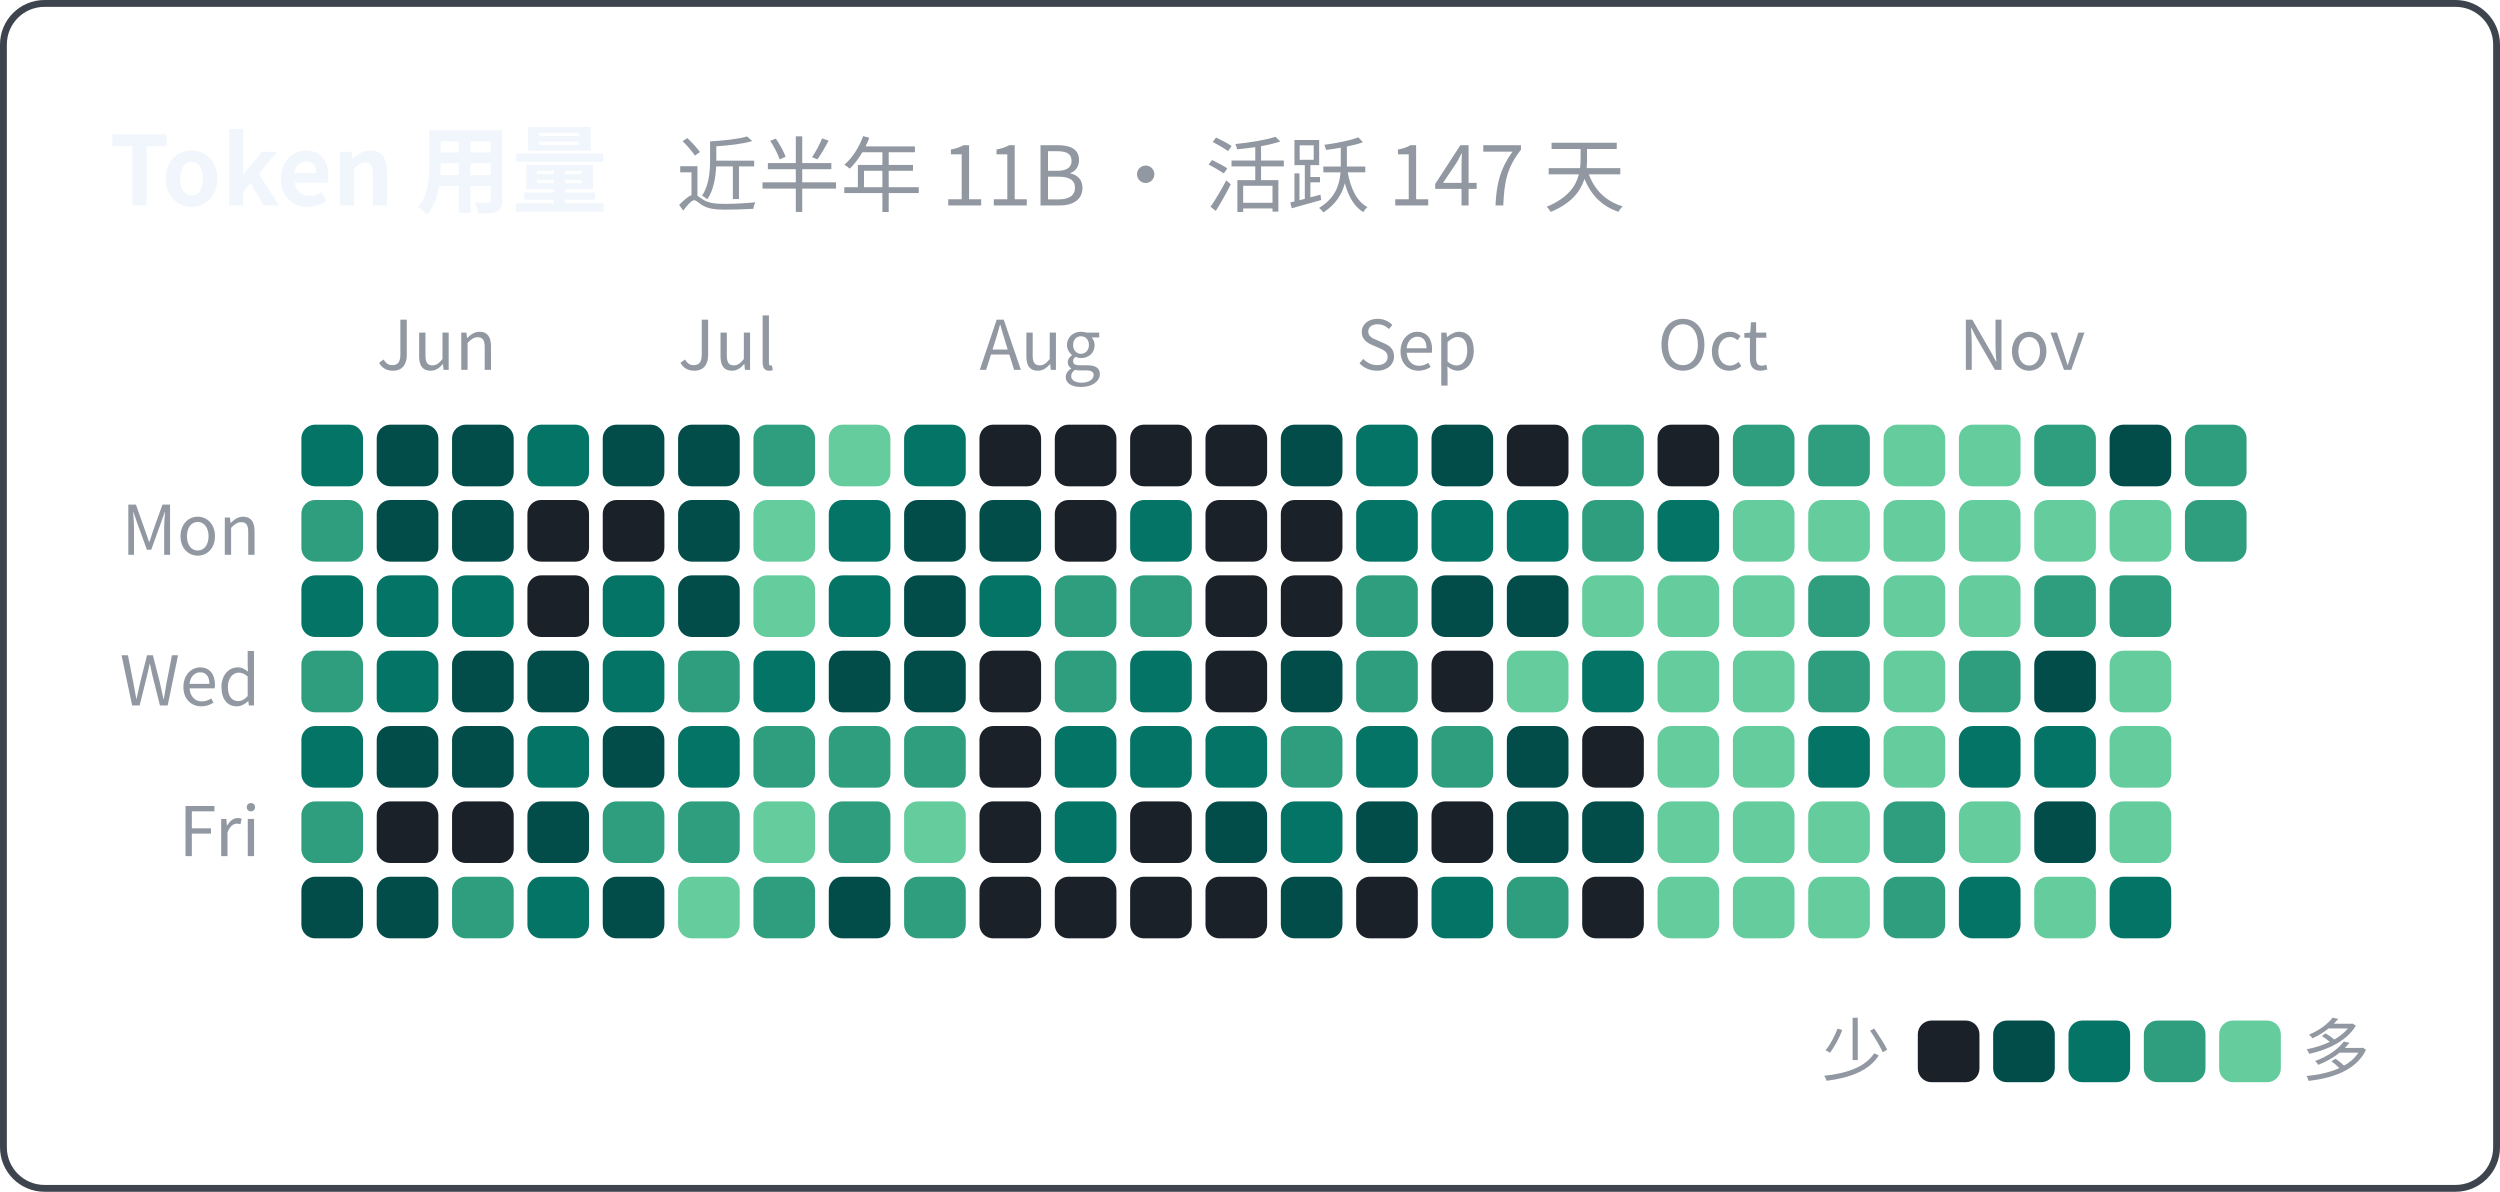
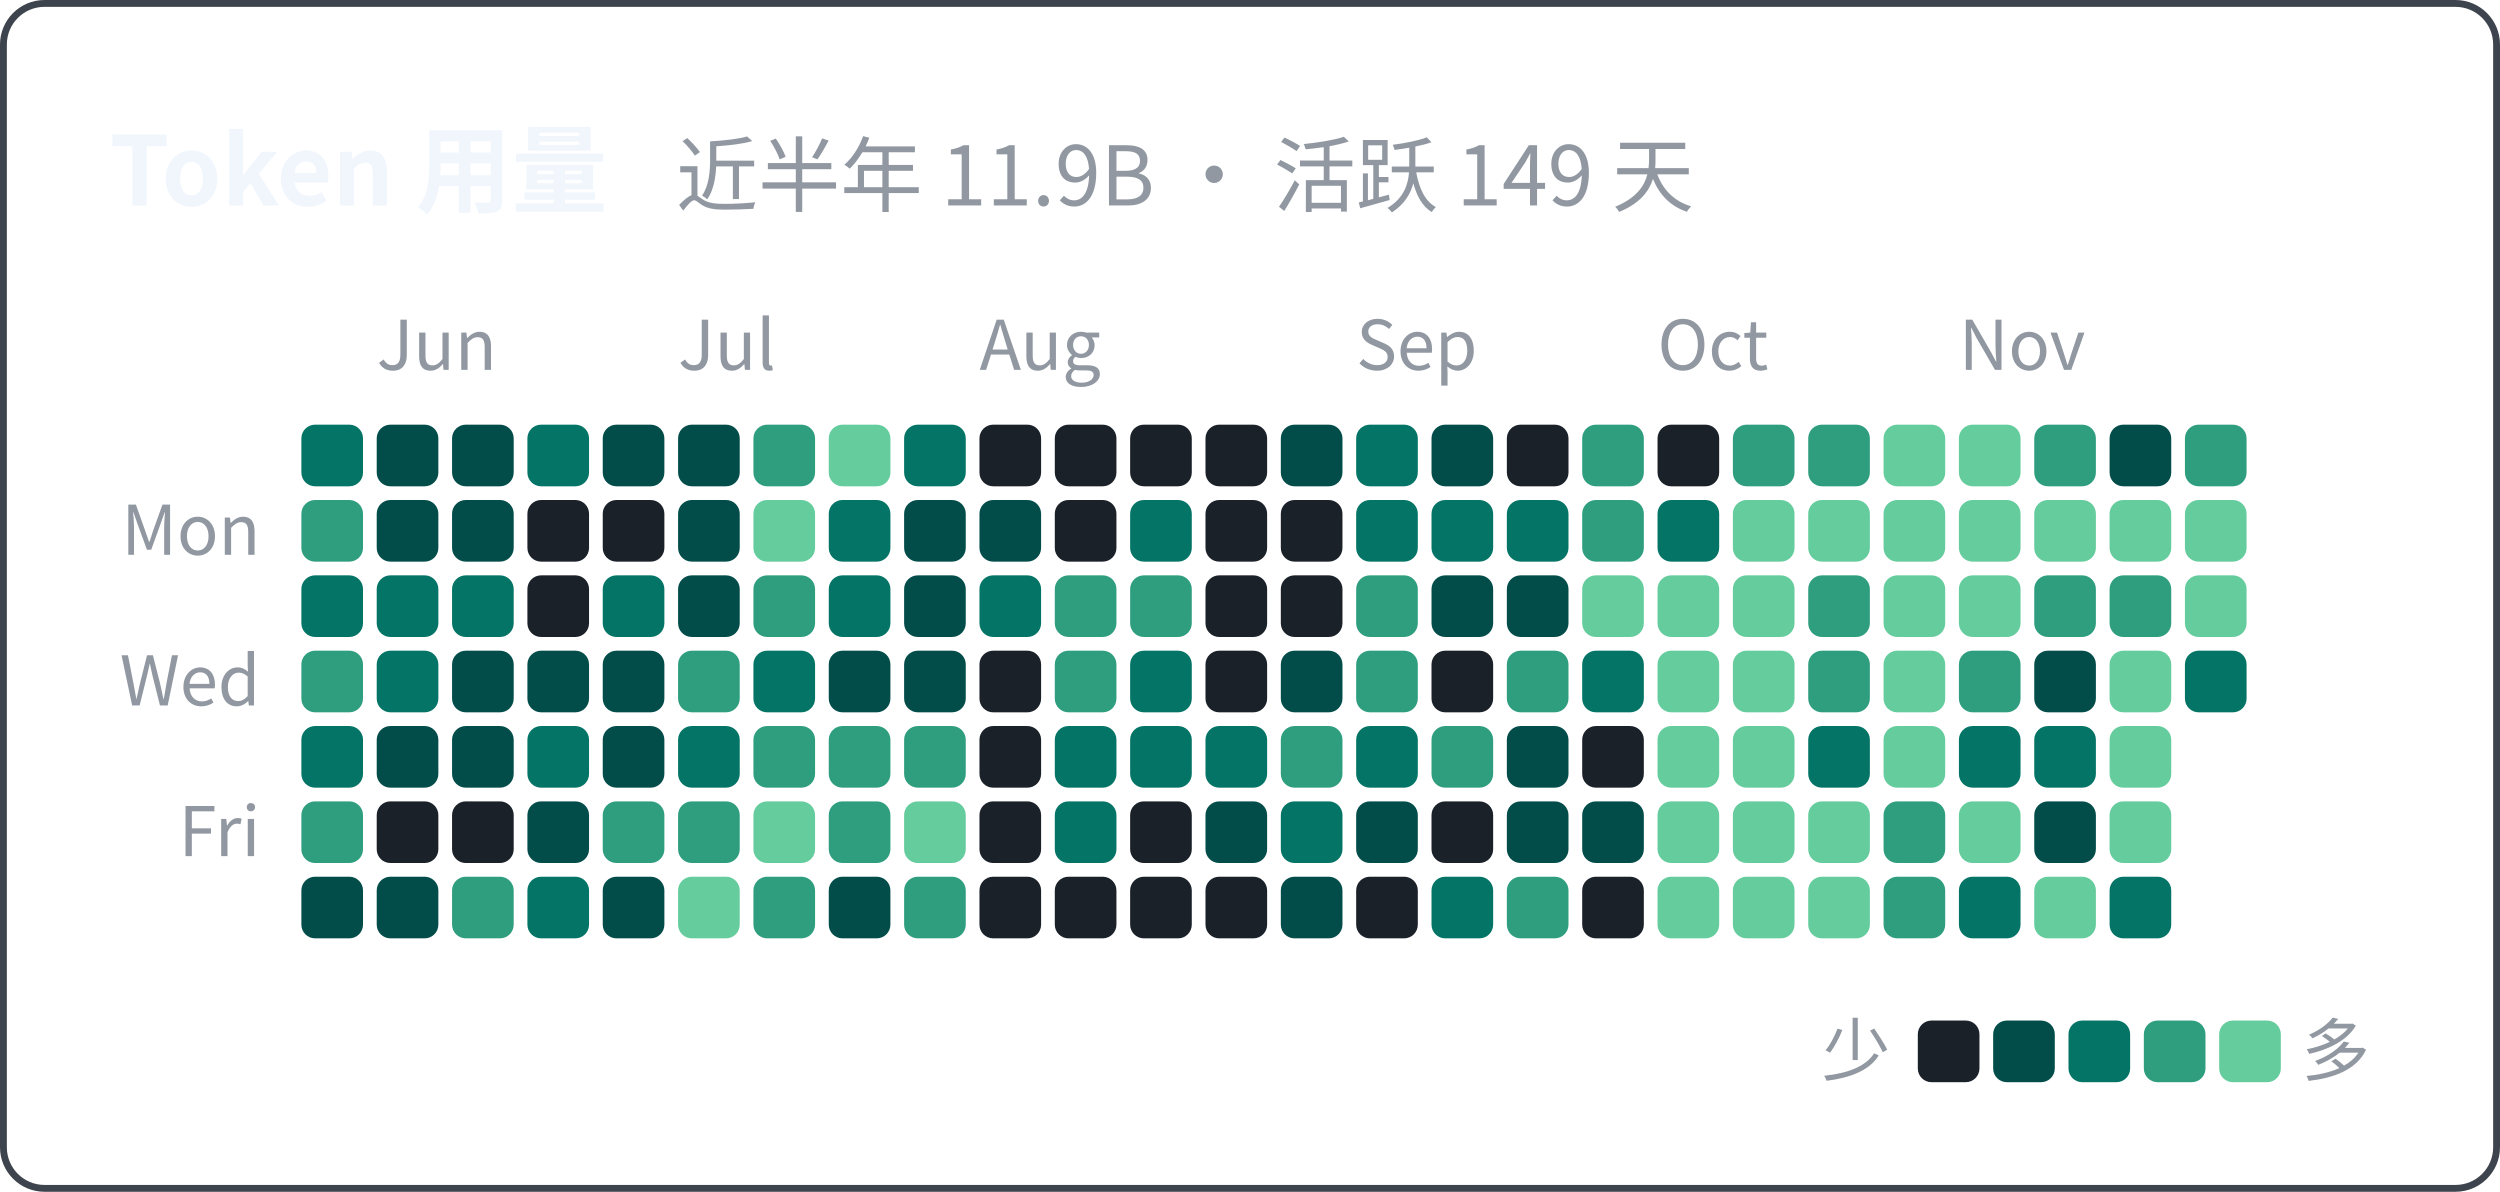
<svg xmlns="http://www.w3.org/2000/svg" width="365" height="174" viewBox="0 0 365 174" font-family="system-ui, -apple-system, 'Segoe UI', 'PingFang SC', 'Microsoft YaHei', 'Noto Sans CJK SC', sans-serif">
  <rect x="0.5" y="0.5" width="364" height="173" rx="6" fill="none" stroke="#3d444d" />
-   <text x="16" y="30" font-size="14" font-weight="600" fill="#f0f6fc">Token 用量<tspan dx="10" font-size="12" font-weight="400" fill="#9198a1">近半年 11B · 活跃 147 天</tspan>
+   <text x="16" y="30" font-size="14" font-weight="600" fill="#f0f6fc">Token 用量<tspan dx="10" font-size="12" font-weight="400" fill="#9198a1">近半年 11.9B · 活跃 149 天</tspan>
  </text>
  <text x="55" y="54" font-size="10" fill="#9198a1">Jun</text>
  <text x="99" y="54" font-size="10" fill="#9198a1">Jul</text>
  <text x="143" y="54" font-size="10" fill="#9198a1">Aug</text>
  <text x="198" y="54" font-size="10" fill="#9198a1">Sep</text>
  <text x="242" y="54" font-size="10" fill="#9198a1">Oct</text>
  <text x="286" y="54" font-size="10" fill="#9198a1">Nov</text>
  <text x="38" y="81" font-size="10" text-anchor="end" fill="#9198a1">Mon</text>
  <text x="38" y="103" font-size="10" text-anchor="end" fill="#9198a1">Wed</text>
  <text x="38" y="125" font-size="10" text-anchor="end" fill="#9198a1">Fri</text>
  <rect x="44" y="62" width="9" height="9" rx="2" fill="#037465" />
  <rect x="44" y="73" width="9" height="9" rx="2" fill="#2f9e7f" />
  <rect x="44" y="84" width="9" height="9" rx="2" fill="#037465" />
  <rect x="44" y="95" width="9" height="9" rx="2" fill="#2f9e7f" />
  <rect x="44" y="106" width="9" height="9" rx="2" fill="#037465" />
  <rect x="44" y="117" width="9" height="9" rx="2" fill="#2f9e7f" />
  <rect x="44" y="128" width="9" height="9" rx="2" fill="#024d4a" />
  <rect x="55" y="62" width="9" height="9" rx="2" fill="#024d4a" />
  <rect x="55" y="73" width="9" height="9" rx="2" fill="#024d4a" />
  <rect x="55" y="84" width="9" height="9" rx="2" fill="#037465" />
  <rect x="55" y="95" width="9" height="9" rx="2" fill="#037465" />
  <rect x="55" y="106" width="9" height="9" rx="2" fill="#024d4a" />
  <rect x="55" y="117" width="9" height="9" rx="2" fill="#1b2129" />
  <rect x="55" y="128" width="9" height="9" rx="2" fill="#024d4a" />
  <rect x="66" y="62" width="9" height="9" rx="2" fill="#024d4a" />
  <rect x="66" y="73" width="9" height="9" rx="2" fill="#024d4a" />
  <rect x="66" y="84" width="9" height="9" rx="2" fill="#037465" />
  <rect x="66" y="95" width="9" height="9" rx="2" fill="#024d4a" />
  <rect x="66" y="106" width="9" height="9" rx="2" fill="#024d4a" />
  <rect x="66" y="117" width="9" height="9" rx="2" fill="#1b2129" />
  <rect x="66" y="128" width="9" height="9" rx="2" fill="#2f9e7f" />
  <rect x="77" y="62" width="9" height="9" rx="2" fill="#037465" />
  <rect x="77" y="73" width="9" height="9" rx="2" fill="#1b2129" />
  <rect x="77" y="84" width="9" height="9" rx="2" fill="#1b2129" />
  <rect x="77" y="95" width="9" height="9" rx="2" fill="#024d4a" />
  <rect x="77" y="106" width="9" height="9" rx="2" fill="#037465" />
  <rect x="77" y="117" width="9" height="9" rx="2" fill="#024d4a" />
  <rect x="77" y="128" width="9" height="9" rx="2" fill="#037465" />
  <rect x="88" y="62" width="9" height="9" rx="2" fill="#024d4a" />
  <rect x="88" y="73" width="9" height="9" rx="2" fill="#1b2129" />
  <rect x="88" y="84" width="9" height="9" rx="2" fill="#037465" />
-   <rect x="88" y="95" width="9" height="9" rx="2" fill="#037465" />
+   <rect x="88" y="95" width="9" height="9" rx="2" fill="#024d4a" />
  <rect x="88" y="106" width="9" height="9" rx="2" fill="#024d4a" />
  <rect x="88" y="117" width="9" height="9" rx="2" fill="#2f9e7f" />
  <rect x="88" y="128" width="9" height="9" rx="2" fill="#024d4a" />
  <rect x="99" y="62" width="9" height="9" rx="2" fill="#024d4a" />
  <rect x="99" y="73" width="9" height="9" rx="2" fill="#024d4a" />
  <rect x="99" y="84" width="9" height="9" rx="2" fill="#024d4a" />
  <rect x="99" y="95" width="9" height="9" rx="2" fill="#2f9e7f" />
  <rect x="99" y="106" width="9" height="9" rx="2" fill="#037465" />
  <rect x="99" y="117" width="9" height="9" rx="2" fill="#2f9e7f" />
  <rect x="99" y="128" width="9" height="9" rx="2" fill="#64cc9d" />
  <rect x="110" y="62" width="9" height="9" rx="2" fill="#2f9e7f" />
  <rect x="110" y="73" width="9" height="9" rx="2" fill="#64cc9d" />
-   <rect x="110" y="84" width="9" height="9" rx="2" fill="#64cc9d" />
+   <rect x="110" y="84" width="9" height="9" rx="2" fill="#2f9e7f" />
  <rect x="110" y="95" width="9" height="9" rx="2" fill="#037465" />
  <rect x="110" y="106" width="9" height="9" rx="2" fill="#2f9e7f" />
  <rect x="110" y="117" width="9" height="9" rx="2" fill="#64cc9d" />
  <rect x="110" y="128" width="9" height="9" rx="2" fill="#2f9e7f" />
  <rect x="121" y="62" width="9" height="9" rx="2" fill="#64cc9d" />
  <rect x="121" y="73" width="9" height="9" rx="2" fill="#037465" />
  <rect x="121" y="84" width="9" height="9" rx="2" fill="#037465" />
  <rect x="121" y="95" width="9" height="9" rx="2" fill="#024d4a" />
  <rect x="121" y="106" width="9" height="9" rx="2" fill="#2f9e7f" />
  <rect x="121" y="117" width="9" height="9" rx="2" fill="#2f9e7f" />
  <rect x="121" y="128" width="9" height="9" rx="2" fill="#024d4a" />
  <rect x="132" y="62" width="9" height="9" rx="2" fill="#037465" />
  <rect x="132" y="73" width="9" height="9" rx="2" fill="#024d4a" />
  <rect x="132" y="84" width="9" height="9" rx="2" fill="#024d4a" />
  <rect x="132" y="95" width="9" height="9" rx="2" fill="#024d4a" />
  <rect x="132" y="106" width="9" height="9" rx="2" fill="#2f9e7f" />
  <rect x="132" y="117" width="9" height="9" rx="2" fill="#64cc9d" />
  <rect x="132" y="128" width="9" height="9" rx="2" fill="#2f9e7f" />
  <rect x="143" y="62" width="9" height="9" rx="2" fill="#1b2129" />
  <rect x="143" y="73" width="9" height="9" rx="2" fill="#024d4a" />
  <rect x="143" y="84" width="9" height="9" rx="2" fill="#037465" />
  <rect x="143" y="95" width="9" height="9" rx="2" fill="#1b2129" />
  <rect x="143" y="106" width="9" height="9" rx="2" fill="#1b2129" />
  <rect x="143" y="117" width="9" height="9" rx="2" fill="#1b2129" />
  <rect x="143" y="128" width="9" height="9" rx="2" fill="#1b2129" />
  <rect x="154" y="62" width="9" height="9" rx="2" fill="#1b2129" />
  <rect x="154" y="73" width="9" height="9" rx="2" fill="#1b2129" />
  <rect x="154" y="84" width="9" height="9" rx="2" fill="#2f9e7f" />
  <rect x="154" y="95" width="9" height="9" rx="2" fill="#2f9e7f" />
  <rect x="154" y="106" width="9" height="9" rx="2" fill="#037465" />
  <rect x="154" y="117" width="9" height="9" rx="2" fill="#037465" />
  <rect x="154" y="128" width="9" height="9" rx="2" fill="#1b2129" />
  <rect x="165" y="62" width="9" height="9" rx="2" fill="#1b2129" />
  <rect x="165" y="73" width="9" height="9" rx="2" fill="#037465" />
  <rect x="165" y="84" width="9" height="9" rx="2" fill="#2f9e7f" />
  <rect x="165" y="95" width="9" height="9" rx="2" fill="#037465" />
  <rect x="165" y="106" width="9" height="9" rx="2" fill="#037465" />
  <rect x="165" y="117" width="9" height="9" rx="2" fill="#1b2129" />
  <rect x="165" y="128" width="9" height="9" rx="2" fill="#1b2129" />
  <rect x="176" y="62" width="9" height="9" rx="2" fill="#1b2129" />
  <rect x="176" y="73" width="9" height="9" rx="2" fill="#1b2129" />
  <rect x="176" y="84" width="9" height="9" rx="2" fill="#1b2129" />
  <rect x="176" y="95" width="9" height="9" rx="2" fill="#1b2129" />
  <rect x="176" y="106" width="9" height="9" rx="2" fill="#037465" />
  <rect x="176" y="117" width="9" height="9" rx="2" fill="#024d4a" />
  <rect x="176" y="128" width="9" height="9" rx="2" fill="#1b2129" />
  <rect x="187" y="62" width="9" height="9" rx="2" fill="#024d4a" />
  <rect x="187" y="73" width="9" height="9" rx="2" fill="#1b2129" />
  <rect x="187" y="84" width="9" height="9" rx="2" fill="#1b2129" />
  <rect x="187" y="95" width="9" height="9" rx="2" fill="#024d4a" />
  <rect x="187" y="106" width="9" height="9" rx="2" fill="#2f9e7f" />
  <rect x="187" y="117" width="9" height="9" rx="2" fill="#037465" />
  <rect x="187" y="128" width="9" height="9" rx="2" fill="#024d4a" />
  <rect x="198" y="62" width="9" height="9" rx="2" fill="#037465" />
  <rect x="198" y="73" width="9" height="9" rx="2" fill="#037465" />
  <rect x="198" y="84" width="9" height="9" rx="2" fill="#2f9e7f" />
  <rect x="198" y="95" width="9" height="9" rx="2" fill="#2f9e7f" />
  <rect x="198" y="106" width="9" height="9" rx="2" fill="#037465" />
  <rect x="198" y="117" width="9" height="9" rx="2" fill="#024d4a" />
  <rect x="198" y="128" width="9" height="9" rx="2" fill="#1b2129" />
  <rect x="209" y="62" width="9" height="9" rx="2" fill="#024d4a" />
  <rect x="209" y="73" width="9" height="9" rx="2" fill="#037465" />
  <rect x="209" y="84" width="9" height="9" rx="2" fill="#024d4a" />
  <rect x="209" y="95" width="9" height="9" rx="2" fill="#1b2129" />
  <rect x="209" y="106" width="9" height="9" rx="2" fill="#2f9e7f" />
  <rect x="209" y="117" width="9" height="9" rx="2" fill="#1b2129" />
  <rect x="209" y="128" width="9" height="9" rx="2" fill="#037465" />
  <rect x="220" y="62" width="9" height="9" rx="2" fill="#1b2129" />
  <rect x="220" y="73" width="9" height="9" rx="2" fill="#037465" />
  <rect x="220" y="84" width="9" height="9" rx="2" fill="#024d4a" />
-   <rect x="220" y="95" width="9" height="9" rx="2" fill="#64cc9d" />
+   <rect x="220" y="95" width="9" height="9" rx="2" fill="#2f9e7f" />
  <rect x="220" y="106" width="9" height="9" rx="2" fill="#024d4a" />
  <rect x="220" y="117" width="9" height="9" rx="2" fill="#024d4a" />
  <rect x="220" y="128" width="9" height="9" rx="2" fill="#2f9e7f" />
  <rect x="231" y="62" width="9" height="9" rx="2" fill="#2f9e7f" />
  <rect x="231" y="73" width="9" height="9" rx="2" fill="#2f9e7f" />
  <rect x="231" y="84" width="9" height="9" rx="2" fill="#64cc9d" />
  <rect x="231" y="95" width="9" height="9" rx="2" fill="#037465" />
  <rect x="231" y="106" width="9" height="9" rx="2" fill="#1b2129" />
  <rect x="231" y="117" width="9" height="9" rx="2" fill="#024d4a" />
  <rect x="231" y="128" width="9" height="9" rx="2" fill="#1b2129" />
  <rect x="242" y="62" width="9" height="9" rx="2" fill="#1b2129" />
  <rect x="242" y="73" width="9" height="9" rx="2" fill="#037465" />
  <rect x="242" y="84" width="9" height="9" rx="2" fill="#64cc9d" />
  <rect x="242" y="95" width="9" height="9" rx="2" fill="#64cc9d" />
  <rect x="242" y="106" width="9" height="9" rx="2" fill="#64cc9d" />
  <rect x="242" y="117" width="9" height="9" rx="2" fill="#64cc9d" />
  <rect x="242" y="128" width="9" height="9" rx="2" fill="#64cc9d" />
  <rect x="253" y="62" width="9" height="9" rx="2" fill="#2f9e7f" />
  <rect x="253" y="73" width="9" height="9" rx="2" fill="#64cc9d" />
  <rect x="253" y="84" width="9" height="9" rx="2" fill="#64cc9d" />
  <rect x="253" y="95" width="9" height="9" rx="2" fill="#64cc9d" />
  <rect x="253" y="106" width="9" height="9" rx="2" fill="#64cc9d" />
  <rect x="253" y="117" width="9" height="9" rx="2" fill="#64cc9d" />
  <rect x="253" y="128" width="9" height="9" rx="2" fill="#64cc9d" />
  <rect x="264" y="62" width="9" height="9" rx="2" fill="#2f9e7f" />
  <rect x="264" y="73" width="9" height="9" rx="2" fill="#64cc9d" />
  <rect x="264" y="84" width="9" height="9" rx="2" fill="#2f9e7f" />
  <rect x="264" y="95" width="9" height="9" rx="2" fill="#2f9e7f" />
  <rect x="264" y="106" width="9" height="9" rx="2" fill="#037465" />
  <rect x="264" y="117" width="9" height="9" rx="2" fill="#64cc9d" />
  <rect x="264" y="128" width="9" height="9" rx="2" fill="#64cc9d" />
  <rect x="275" y="62" width="9" height="9" rx="2" fill="#64cc9d" />
  <rect x="275" y="73" width="9" height="9" rx="2" fill="#64cc9d" />
  <rect x="275" y="84" width="9" height="9" rx="2" fill="#64cc9d" />
  <rect x="275" y="95" width="9" height="9" rx="2" fill="#64cc9d" />
  <rect x="275" y="106" width="9" height="9" rx="2" fill="#64cc9d" />
  <rect x="275" y="117" width="9" height="9" rx="2" fill="#2f9e7f" />
  <rect x="275" y="128" width="9" height="9" rx="2" fill="#2f9e7f" />
  <rect x="286" y="62" width="9" height="9" rx="2" fill="#64cc9d" />
  <rect x="286" y="73" width="9" height="9" rx="2" fill="#64cc9d" />
  <rect x="286" y="84" width="9" height="9" rx="2" fill="#64cc9d" />
  <rect x="286" y="95" width="9" height="9" rx="2" fill="#2f9e7f" />
  <rect x="286" y="106" width="9" height="9" rx="2" fill="#037465" />
  <rect x="286" y="117" width="9" height="9" rx="2" fill="#64cc9d" />
  <rect x="286" y="128" width="9" height="9" rx="2" fill="#037465" />
  <rect x="297" y="62" width="9" height="9" rx="2" fill="#2f9e7f" />
  <rect x="297" y="73" width="9" height="9" rx="2" fill="#64cc9d" />
  <rect x="297" y="84" width="9" height="9" rx="2" fill="#2f9e7f" />
  <rect x="297" y="95" width="9" height="9" rx="2" fill="#024d4a" />
  <rect x="297" y="106" width="9" height="9" rx="2" fill="#037465" />
  <rect x="297" y="117" width="9" height="9" rx="2" fill="#024d4a" />
  <rect x="297" y="128" width="9" height="9" rx="2" fill="#64cc9d" />
  <rect x="308" y="62" width="9" height="9" rx="2" fill="#024d4a" />
  <rect x="308" y="73" width="9" height="9" rx="2" fill="#64cc9d" />
  <rect x="308" y="84" width="9" height="9" rx="2" fill="#2f9e7f" />
  <rect x="308" y="95" width="9" height="9" rx="2" fill="#64cc9d" />
  <rect x="308" y="106" width="9" height="9" rx="2" fill="#64cc9d" />
  <rect x="308" y="117" width="9" height="9" rx="2" fill="#64cc9d" />
  <rect x="308" y="128" width="9" height="9" rx="2" fill="#037465" />
  <rect x="319" y="62" width="9" height="9" rx="2" fill="#2f9e7f" />
-   <rect x="319" y="73" width="9" height="9" rx="2" fill="#2f9e7f" />
+   <rect x="319" y="73" width="9" height="9" rx="2" fill="#64cc9d" />
+   <rect x="319" y="84" width="9" height="9" rx="2" fill="#64cc9d" />
+   <rect x="319" y="95" width="9" height="9" rx="2" fill="#037465" />
  <text x="276" y="157" font-size="10" text-anchor="end" fill="#9198a1">少</text>
  <rect x="280" y="149" width="9" height="9" rx="2" fill="#1b2129" />
  <rect x="291" y="149" width="9" height="9" rx="2" fill="#024d4a" />
  <rect x="302" y="149" width="9" height="9" rx="2" fill="#037465" />
  <rect x="313" y="149" width="9" height="9" rx="2" fill="#2f9e7f" />
  <rect x="324" y="149" width="9" height="9" rx="2" fill="#64cc9d" />
  <text x="336" y="157" font-size="10" fill="#9198a1">多</text>
</svg>
